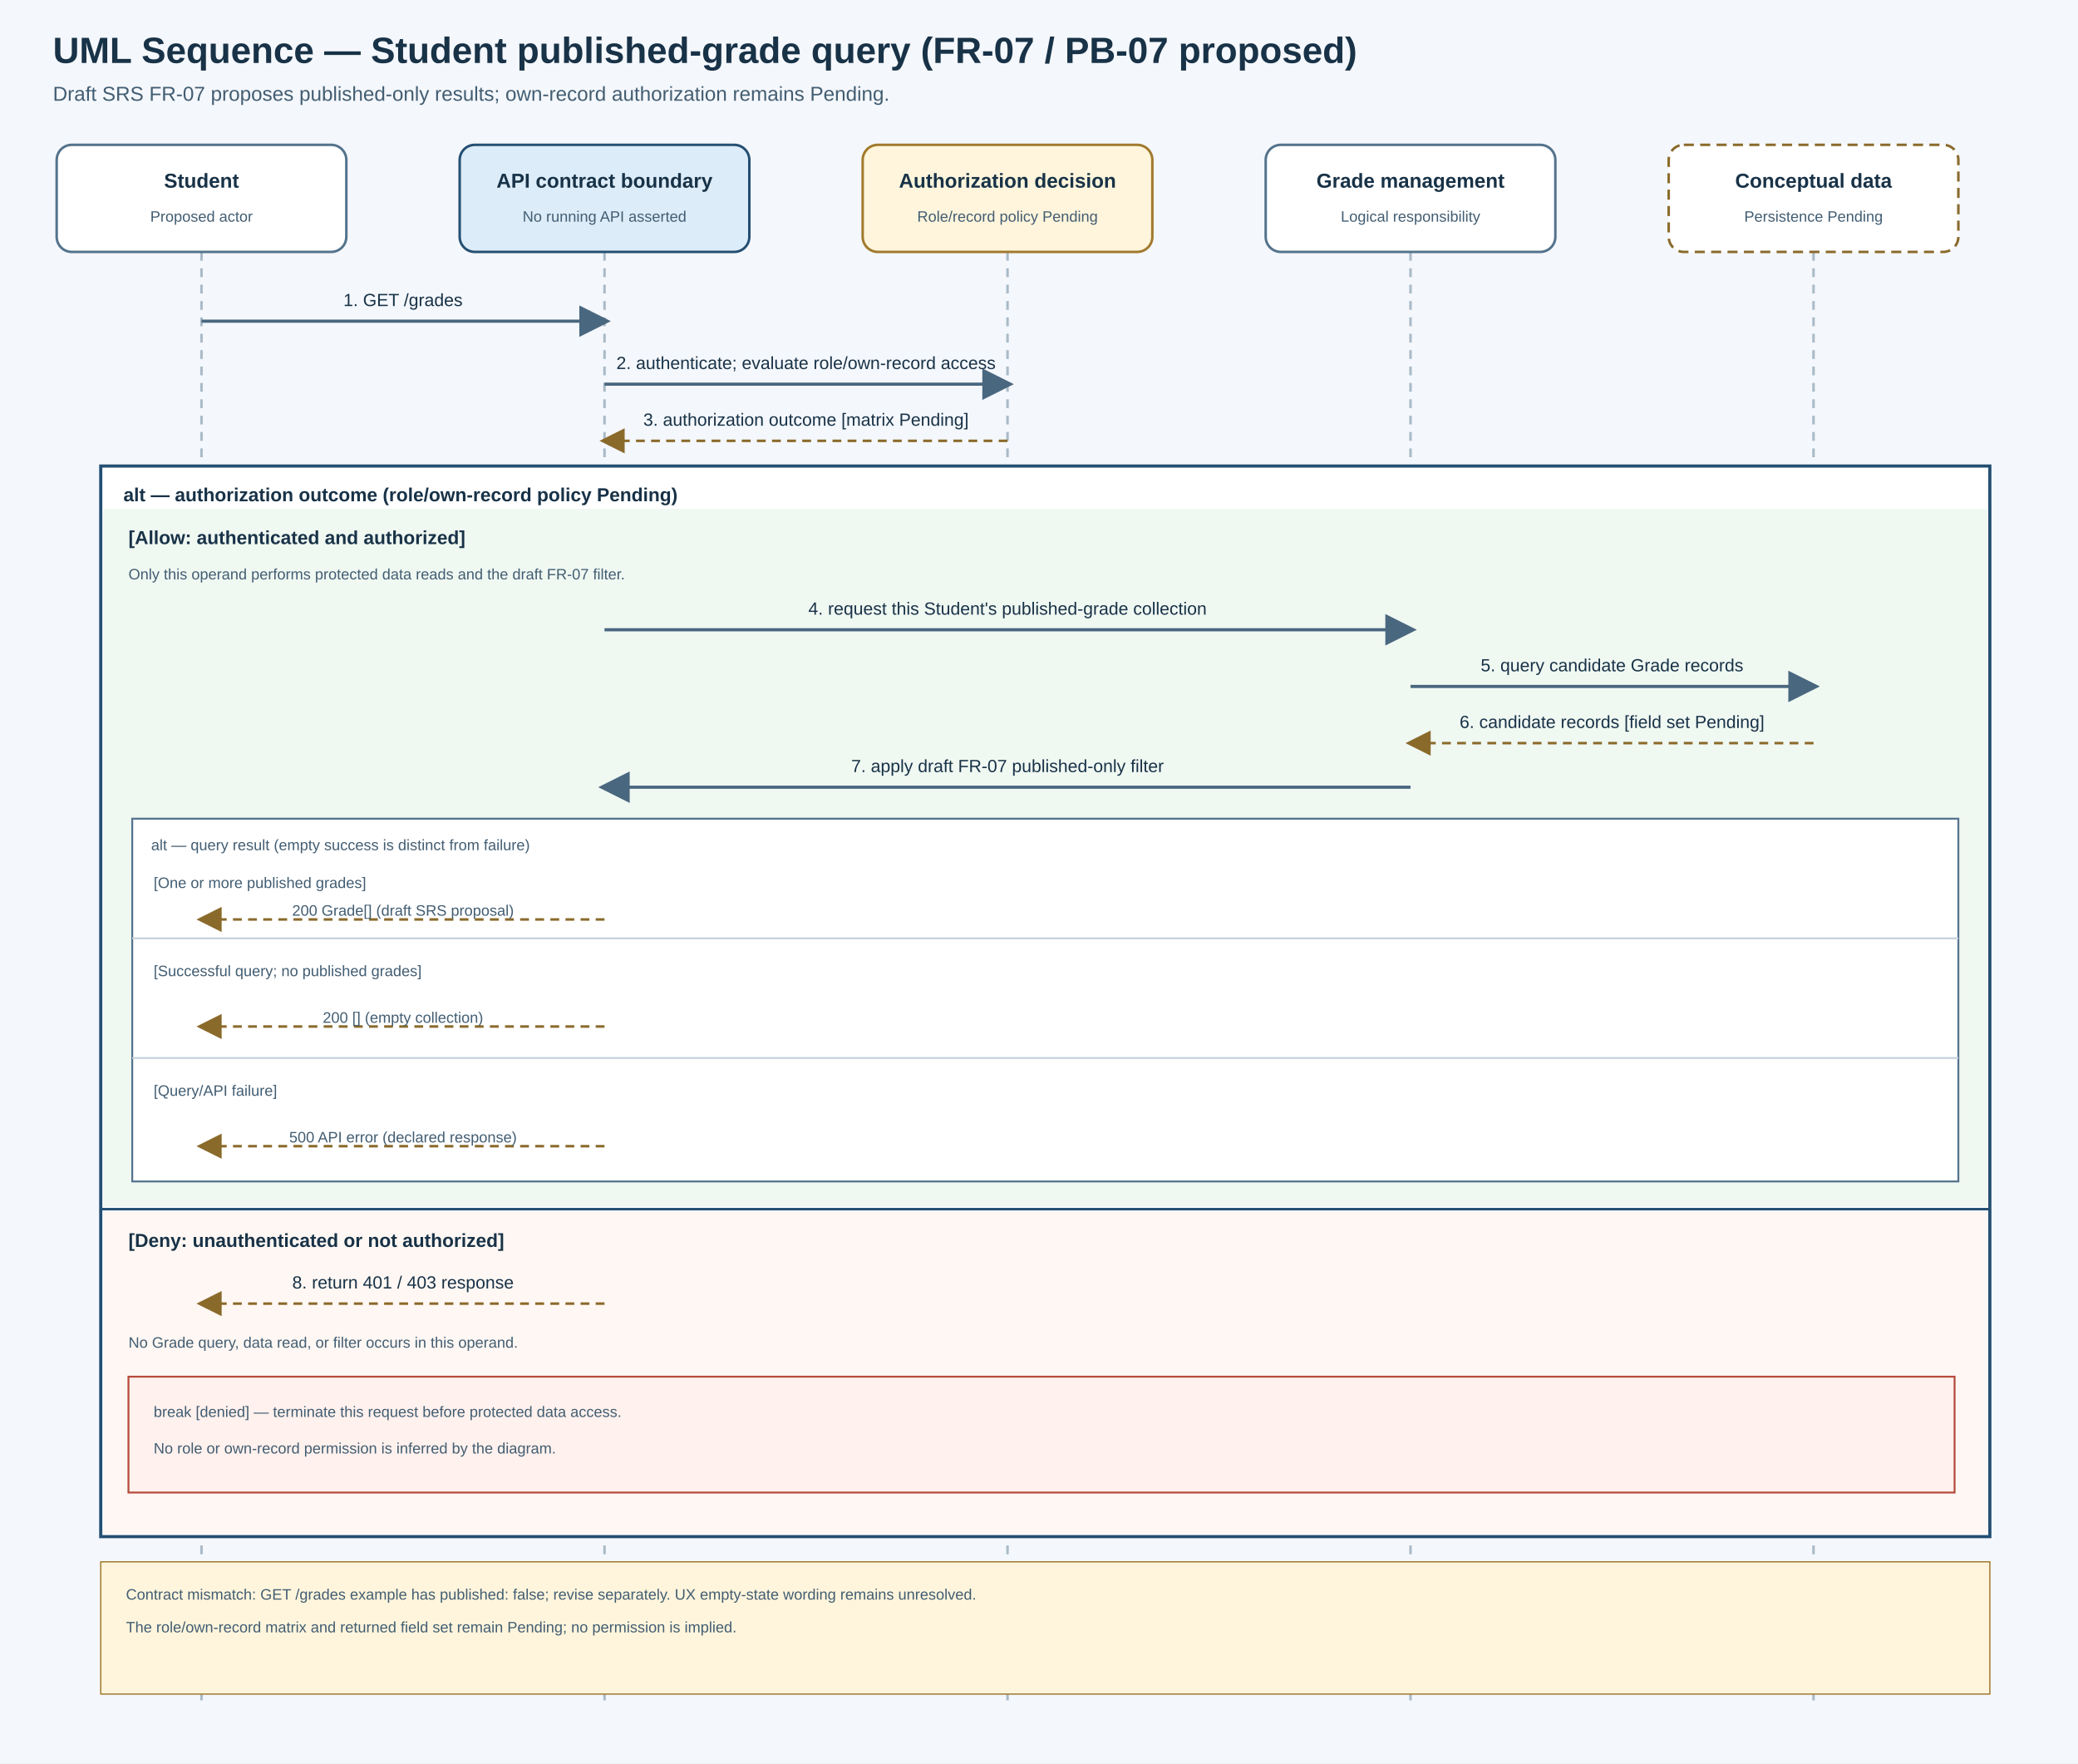
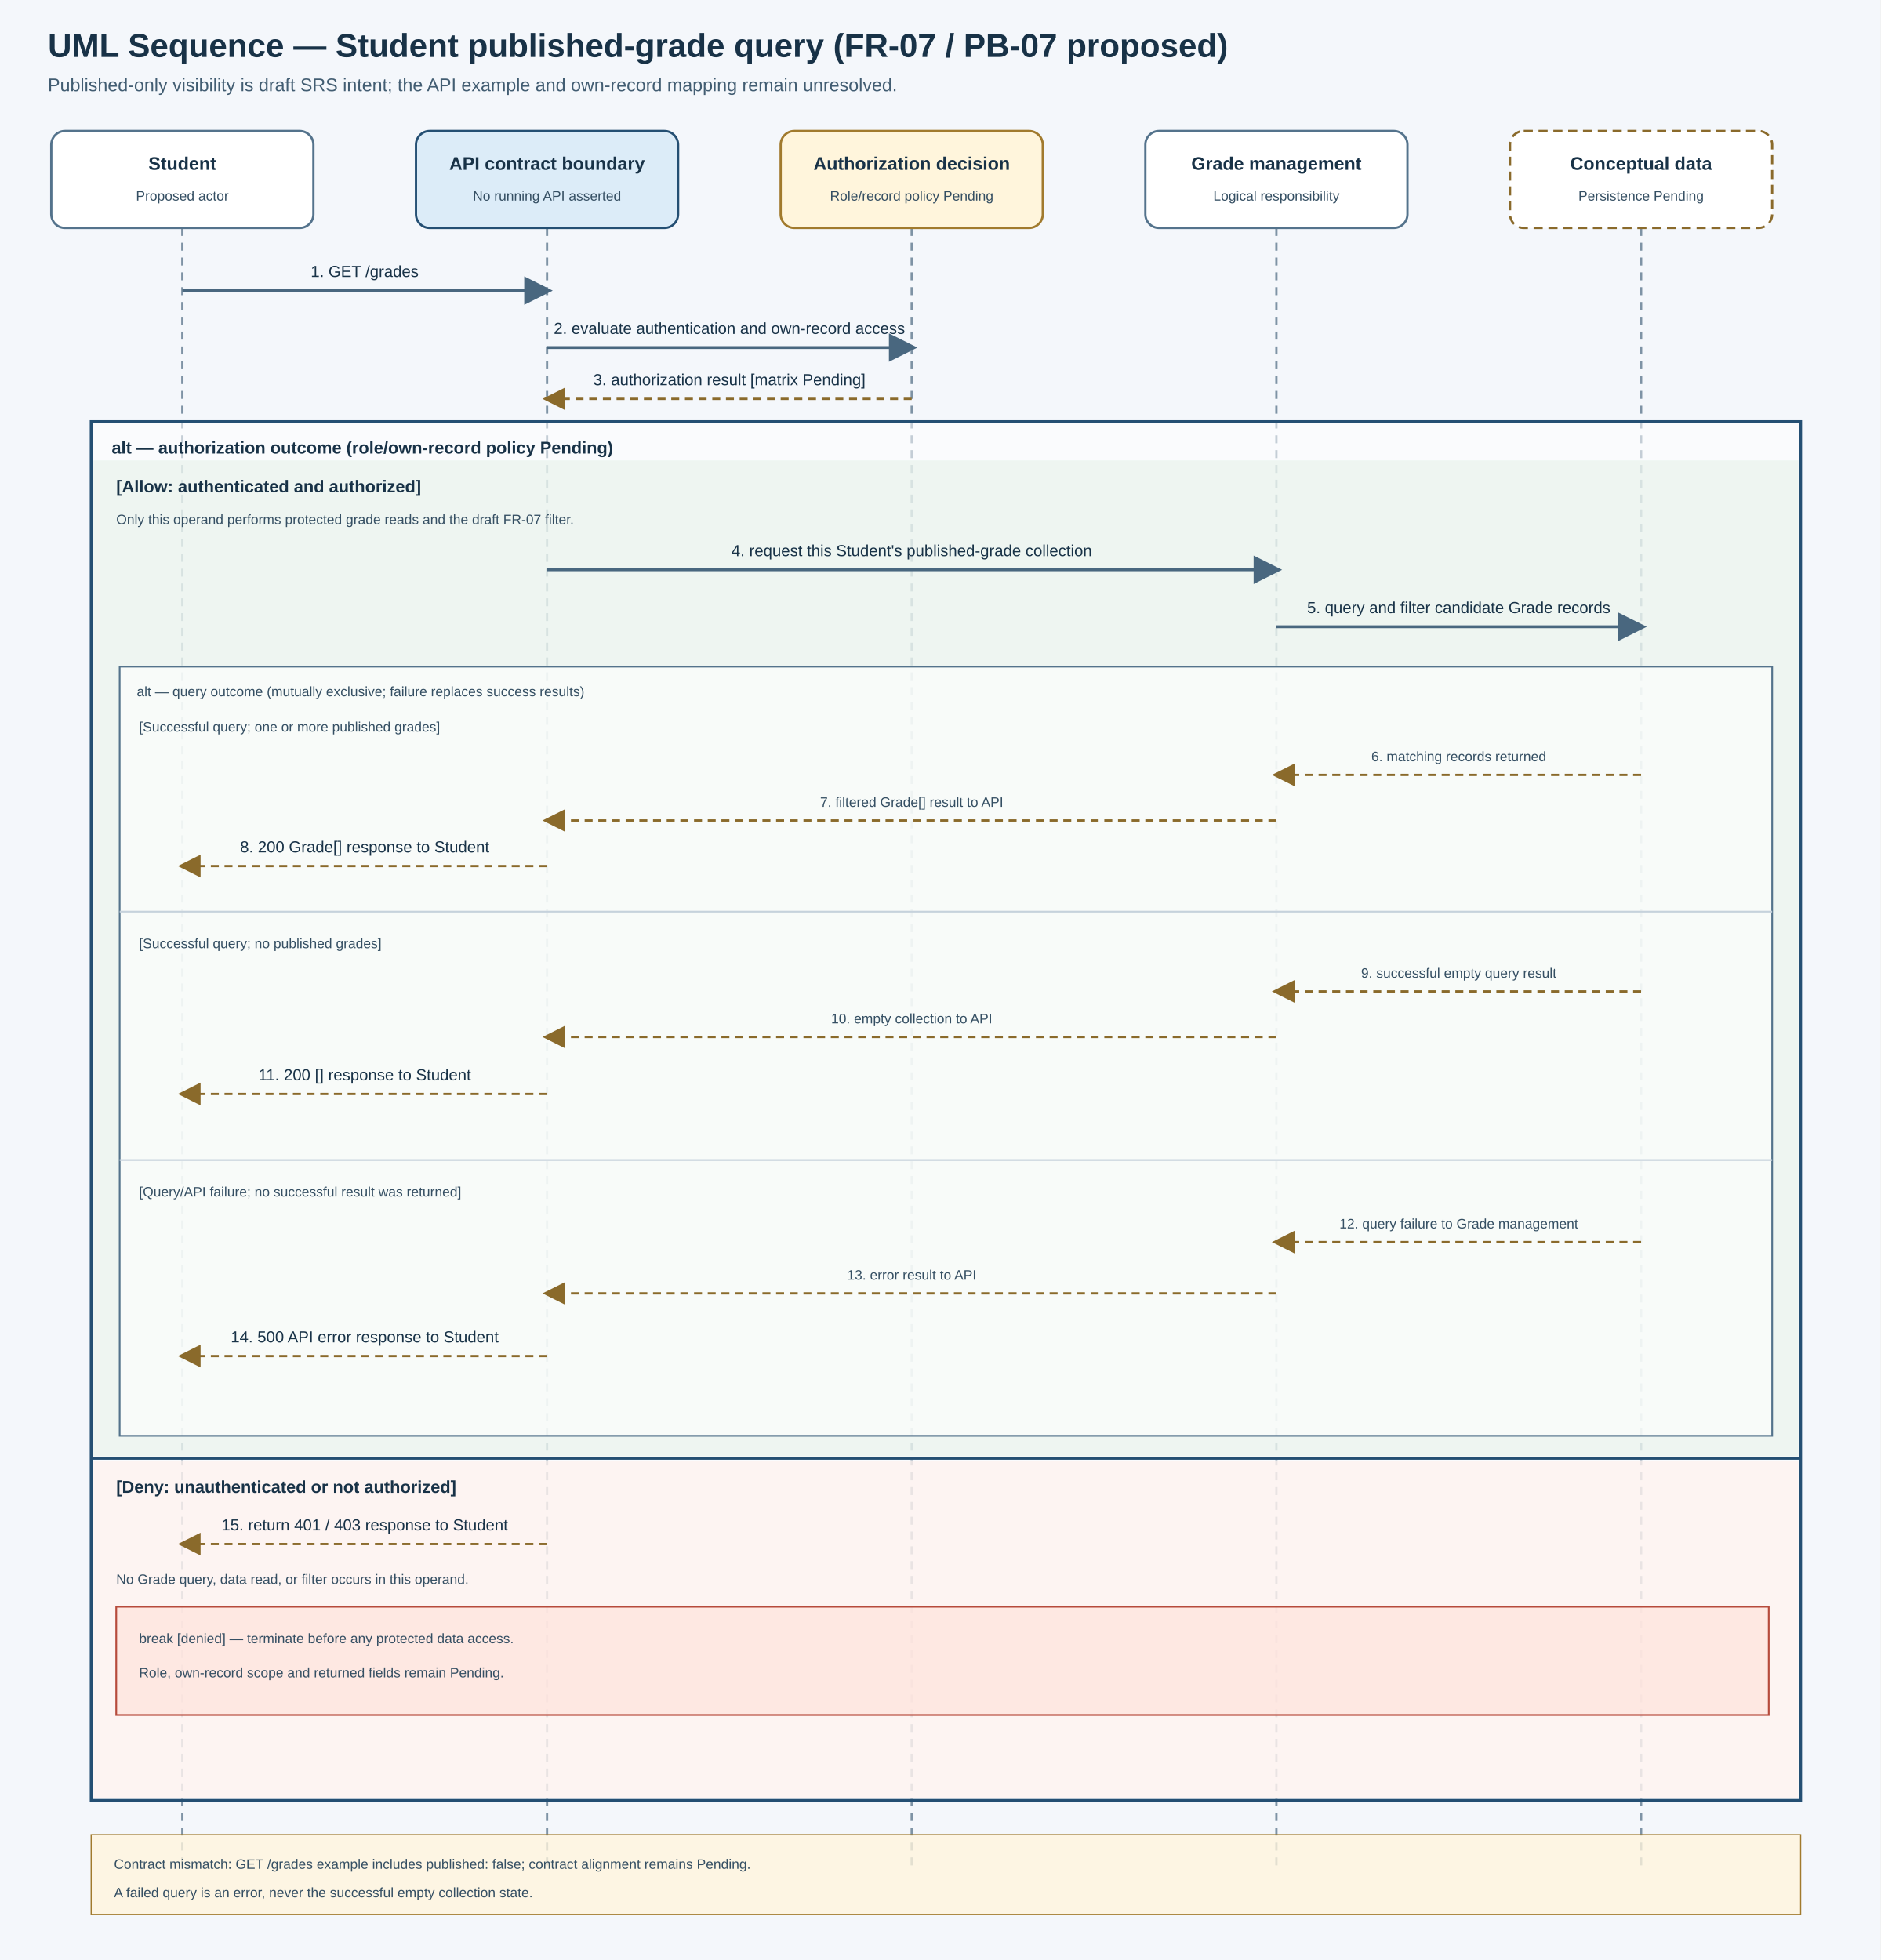
- <svg xmlns="http://www.w3.org/2000/svg" width="1650" height="1400" viewBox="0 0 1650 1400" role="img" aria-labelledby="title description">
+ <svg xmlns="http://www.w3.org/2000/svg" width="1650" height="1720" viewBox="0 0 1650 1720" role="img" aria-labelledby="title description">
  <defs>
    <marker id="msg" markerWidth="10" markerHeight="10" refX="8" refY="5" orient="auto">
      <path d="M0,0 L10,5 L0,10 z" fill="#49677f" />
    </marker>
    <marker id="reply" markerWidth="10" markerHeight="10" refX="8" refY="5" orient="auto">
      <path d="M0,0 L10,5 L0,10 z" fill="#8a6a2b" />
    </marker>
    <style>
      text { font-family: Arial, Helvetica, sans-serif; fill: #183247; }
      .title { font-size: 29px; font-weight: 700; }
      .subtitle { font-size: 16px; fill: #425d72; }
      .part { font-size: 16px; font-weight: 700; }
      .msg { font-size: 14px; }
      .frame { font-size: 15px; font-weight: 700; }
-       .small { font-size: 12px; fill: #425d72; }
+       .small { font-size: 12px; fill: #354f63; }
    </style>
  </defs>
-   <rect width="1650" height="1400" fill="#f4f7fb" />
+   <rect width="1650" height="1720" fill="#f4f7fb" />
  <text class="title" x="42" y="50">UML Sequence — Student published-grade query (FR-07 / PB-07 proposed)</text>
-   <text class="subtitle" x="42" y="80">Draft SRS FR-07 proposes published-only results; own-record authorization remains Pending.</text>
-   <g stroke="#a9bac7" stroke-width="2" stroke-dasharray="7 6">
-     <path d="M160 200 V1350" />
-     <path d="M480 200 V1350" />
-     <path d="M800 200 V1350" />
-     <path d="M1120 200 V1350" />
-     <path d="M1440 200 V1350" />
+   <text class="subtitle" x="42" y="80">Published-only visibility is draft SRS intent; the API example and own-record mapping remain unresolved.</text>
+   <g stroke="#71899b" stroke-width="2" stroke-dasharray="7 6" stroke-opacity="0.9">
+     <path d="M160 200 V1640" />
+     <path d="M480 200 V1640" />
+     <path d="M800 200 V1640" />
+     <path d="M1120 200 V1640" />
+     <path d="M1440 200 V1640" />
  </g>
  <g>
    <rect x="45" y="115" width="230" height="85" rx="12" fill="#ffffff" stroke="#54738c" stroke-width="2" />
    <text class="part" x="160" y="149" text-anchor="middle">Student</text>
    <text class="small" x="160" y="176" text-anchor="middle">Proposed actor</text>
    <rect x="365" y="115" width="230" height="85" rx="12" fill="#dcecf8" stroke="#244f73" stroke-width="2" />
    <text class="part" x="480" y="149" text-anchor="middle">API contract boundary</text>
    <text class="small" x="480" y="176" text-anchor="middle">No running API asserted</text>
    <rect x="685" y="115" width="230" height="85" rx="12" fill="#fff5dc" stroke="#a17a2d" stroke-width="2" />
    <text class="part" x="800" y="149" text-anchor="middle">Authorization decision</text>
    <text class="small" x="800" y="176" text-anchor="middle">Role/record policy Pending</text>
    <rect x="1005" y="115" width="230" height="85" rx="12" fill="#ffffff" stroke="#54738c" stroke-width="2" />
    <text class="part" x="1120" y="149" text-anchor="middle">Grade management</text>
    <text class="small" x="1120" y="176" text-anchor="middle">Logical responsibility</text>
    <rect x="1325" y="115" width="230" height="85" rx="12" fill="#ffffff" stroke="#8a6a2b" stroke-width="2" stroke-dasharray="8 5" />
    <text class="part" x="1440" y="149" text-anchor="middle">Conceptual data</text>
    <text class="small" x="1440" y="176" text-anchor="middle">Persistence Pending</text>
  </g>
  <path d="M160 255 H480" stroke="#49677f" stroke-width="2.5" marker-end="url(#msg)" />
  <text class="msg" x="320" y="243" text-anchor="middle">1. GET /grades</text>
  <path d="M480 305 H800" stroke="#49677f" stroke-width="2.5" marker-end="url(#msg)" />
-   <text class="msg" x="640" y="293" text-anchor="middle">2. authenticate; evaluate role/own-record access</text>
+   <text class="msg" x="640" y="293" text-anchor="middle">2. evaluate authentication and own-record access</text>
  <path d="M800 350 H480" stroke="#8a6a2b" stroke-width="2" stroke-dasharray="7 5" marker-end="url(#reply)" />
-   <text class="msg" x="640" y="338" text-anchor="middle">3. authorization outcome [matrix Pending]</text>
-   <rect x="80" y="370" width="1500" height="850" fill="#ffffff" stroke="#244f73" stroke-width="2.5" />
+   <text class="msg" x="640" y="338" text-anchor="middle">3. authorization result [matrix Pending]</text>
+   <rect x="80" y="370" width="1500" height="1210" fill="#ffffff" fill-opacity="0.54" stroke="#244f73" stroke-width="2.5" />
  <text class="frame" x="98" y="398">alt — authorization outcome (role/own-record policy Pending)</text>
-   <path d="M80 960 H1580" stroke="#244f73" stroke-width="2" />
-   <rect x="82" y="404" width="1496" height="554" fill="#f0f8f2" />
+   <path d="M80 1280 H1580" stroke="#244f73" stroke-width="2" />
+   <rect x="82" y="404" width="1496" height="874" fill="#e5f2e8" fill-opacity="0.58" />
  <text class="frame" x="102" y="432">[Allow: authenticated and authorized]</text>
-   <text class="small" x="102" y="460">Only this operand performs protected data reads and the draft FR-07 filter.</text>
+   <text class="small" x="102" y="460">Only this operand performs protected grade reads and the draft FR-07 filter.</text>
  <path d="M480 500 H1120" stroke="#49677f" stroke-width="2.5" marker-end="url(#msg)" />
  <text class="msg" x="800" y="488" text-anchor="middle">4. request this Student's published-grade collection</text>
-   <path d="M1120 545 H1440" stroke="#49677f" stroke-width="2.5" marker-end="url(#msg)" />
-   <text class="msg" x="1280" y="533" text-anchor="middle">5. query candidate Grade records</text>
-   <path d="M1440 590 H1120" stroke="#8a6a2b" stroke-width="2" stroke-dasharray="7 5" marker-end="url(#reply)" />
-   <text class="msg" x="1280" y="578" text-anchor="middle">6. candidate records [field set Pending]</text>
-   <path d="M1120 625 H480" stroke="#49677f" stroke-width="2.5" marker-end="url(#msg)" />
-   <text class="msg" x="800" y="613" text-anchor="middle">7. apply draft FR-07 published-only filter</text>
-   <rect x="105" y="650" width="1450" height="288" fill="#ffffff" stroke="#54738c" stroke-width="1.5" />
-   <text class="small" x="120" y="675">alt — query result (empty success is distinct from failure)</text>
-   <path d="M105 745 H1555" stroke="#c6d2dc" stroke-width="1.5" />
-   <path d="M105 840 H1555" stroke="#c6d2dc" stroke-width="1.5" />
-   <text class="small" x="122" y="705">[One or more published grades]</text>
-   <path d="M480 730 H160" stroke="#8a6a2b" stroke-width="2" stroke-dasharray="7 5" marker-end="url(#reply)" />
-   <text class="small" x="320" y="727" text-anchor="middle">200 Grade[] (draft SRS proposal)</text>
-   <text class="small" x="122" y="775">[Successful query; no published grades]</text>
-   <path d="M480 815 H160" stroke="#8a6a2b" stroke-width="2" stroke-dasharray="7 5" marker-end="url(#reply)" />
-   <text class="small" x="320" y="812" text-anchor="middle">200 [] (empty collection)</text>
-   <text class="small" x="122" y="870">[Query/API failure]</text>
-   <path d="M480 910 H160" stroke="#8a6a2b" stroke-width="2" stroke-dasharray="7 5" marker-end="url(#reply)" />
-   <text class="small" x="320" y="907" text-anchor="middle">500 API error (declared response)</text>
-   <rect x="82" y="962" width="1496" height="256" fill="#fff7f3" />
-   <text class="frame" x="102" y="990">[Deny: unauthenticated or not authorized]</text>
-   <path d="M480 1035 H160" stroke="#8a6a2b" stroke-width="2" stroke-dasharray="7 5" marker-end="url(#reply)" />
-   <text class="msg" x="320" y="1023" text-anchor="middle">8. return 401 / 403 response</text>
-   <text class="small" x="102" y="1070">No Grade query, data read, or filter occurs in this operand.</text>
-   <rect x="102" y="1093" width="1450" height="92" fill="#fff1ed" stroke="#b64b3c" stroke-width="1.5" />
-   <text class="small" x="122" y="1125">break [denied] — terminate this request before protected data access.</text>
-   <text class="small" x="122" y="1154">No role or own-record permission is inferred by the diagram.</text>
-   <rect x="80" y="1240" width="1500" height="105" fill="#fff5dc" stroke="#a17a2d" />
-   <text class="small" x="100" y="1270">Contract mismatch: GET /grades example has published: false; revise separately. UX empty-state wording remains unresolved.</text>
-   <text class="small" x="100" y="1296">The role/own-record matrix and returned field set remain Pending; no permission is implied.</text>
+   <path d="M1120 550 H1440" stroke="#49677f" stroke-width="2.5" marker-end="url(#msg)" />
+   <text class="msg" x="1280" y="538" text-anchor="middle">5. query and filter candidate Grade records</text>
+   <rect x="105" y="585" width="1450" height="675" fill="#ffffff" fill-opacity="0.58" stroke="#54738c" stroke-width="1.5" />
+   <text class="small" x="120" y="611">alt — query outcome (mutually exclusive; failure replaces success results)</text>
+   <path d="M105 800 H1555" stroke="#c6d2dc" stroke-width="1.5" />
+   <path d="M105 1018 H1555" stroke="#c6d2dc" stroke-width="1.5" />
+   <text class="small" x="122" y="642">[Successful query; one or more published grades]</text>
+   <path d="M1440 680 H1120" stroke="#8a6a2b" stroke-width="2" stroke-dasharray="7 5" marker-end="url(#reply)" />
+   <text class="small" x="1280" y="668" text-anchor="middle">6. matching records returned</text>
+   <path d="M1120 720 H480" stroke="#8a6a2b" stroke-width="2" stroke-dasharray="7 5" marker-end="url(#reply)" />
+   <text class="small" x="800" y="708" text-anchor="middle">7. filtered Grade[] result to API</text>
+   <path d="M480 760 H160" stroke="#8a6a2b" stroke-width="2" stroke-dasharray="7 5" marker-end="url(#reply)" />
+   <text class="msg" x="320" y="748" text-anchor="middle">8. 200 Grade[] response to Student</text>
+   <text class="small" x="122" y="832">[Successful query; no published grades]</text>
+   <path d="M1440 870 H1120" stroke="#8a6a2b" stroke-width="2" stroke-dasharray="7 5" marker-end="url(#reply)" />
+   <text class="small" x="1280" y="858" text-anchor="middle">9. successful empty query result</text>
+   <path d="M1120 910 H480" stroke="#8a6a2b" stroke-width="2" stroke-dasharray="7 5" marker-end="url(#reply)" />
+   <text class="small" x="800" y="898" text-anchor="middle">10. empty collection to API</text>
+   <path d="M480 960 H160" stroke="#8a6a2b" stroke-width="2" stroke-dasharray="7 5" marker-end="url(#reply)" />
+   <text class="msg" x="320" y="948" text-anchor="middle">11. 200 [] response to Student</text>
+   <text class="small" x="122" y="1050">[Query/API failure; no successful result was returned]</text>
+   <path d="M1440 1090 H1120" stroke="#8a6a2b" stroke-width="2" stroke-dasharray="7 5" marker-end="url(#reply)" />
+   <text class="small" x="1280" y="1078" text-anchor="middle">12. query failure to Grade management</text>
+   <path d="M1120 1135 H480" stroke="#8a6a2b" stroke-width="2" stroke-dasharray="7 5" marker-end="url(#reply)" />
+   <text class="small" x="800" y="1123" text-anchor="middle">13. error result to API</text>
+   <path d="M480 1190 H160" stroke="#8a6a2b" stroke-width="2" stroke-dasharray="7 5" marker-end="url(#reply)" />
+   <text class="msg" x="320" y="1178" text-anchor="middle">14. 500 API error response to Student</text>
+   <rect x="82" y="1282" width="1496" height="296" fill="#fff0ec" fill-opacity="0.62" />
+   <text class="frame" x="102" y="1310">[Deny: unauthenticated or not authorized]</text>
+   <path d="M480 1355 H160" stroke="#8a6a2b" stroke-width="2" stroke-dasharray="7 5" marker-end="url(#reply)" />
+   <text class="msg" x="320" y="1343" text-anchor="middle">15. return 401 / 403 response to Student</text>
+   <text class="small" x="102" y="1390">No Grade query, data read, or filter occurs in this operand.</text>
+   <rect x="102" y="1410" width="1450" height="95" fill="#ffe3dc" fill-opacity="0.72" stroke="#b64b3c" stroke-width="1.5" />
+   <text class="small" x="122" y="1442">break [denied] — terminate before any protected data access.</text>
+   <text class="small" x="122" y="1472">Role, own-record scope and returned fields remain Pending.</text>
+   <rect x="80" y="1610" width="1500" height="70" fill="#fff5dc" fill-opacity="0.78" stroke="#a17a2d" />
+   <text class="small" x="100" y="1640">Contract mismatch: GET /grades example includes published: false; contract alignment remains Pending.</text>
+   <text class="small" x="100" y="1665">A failed query is an error, never the successful empty collection state.</text>
</svg>
